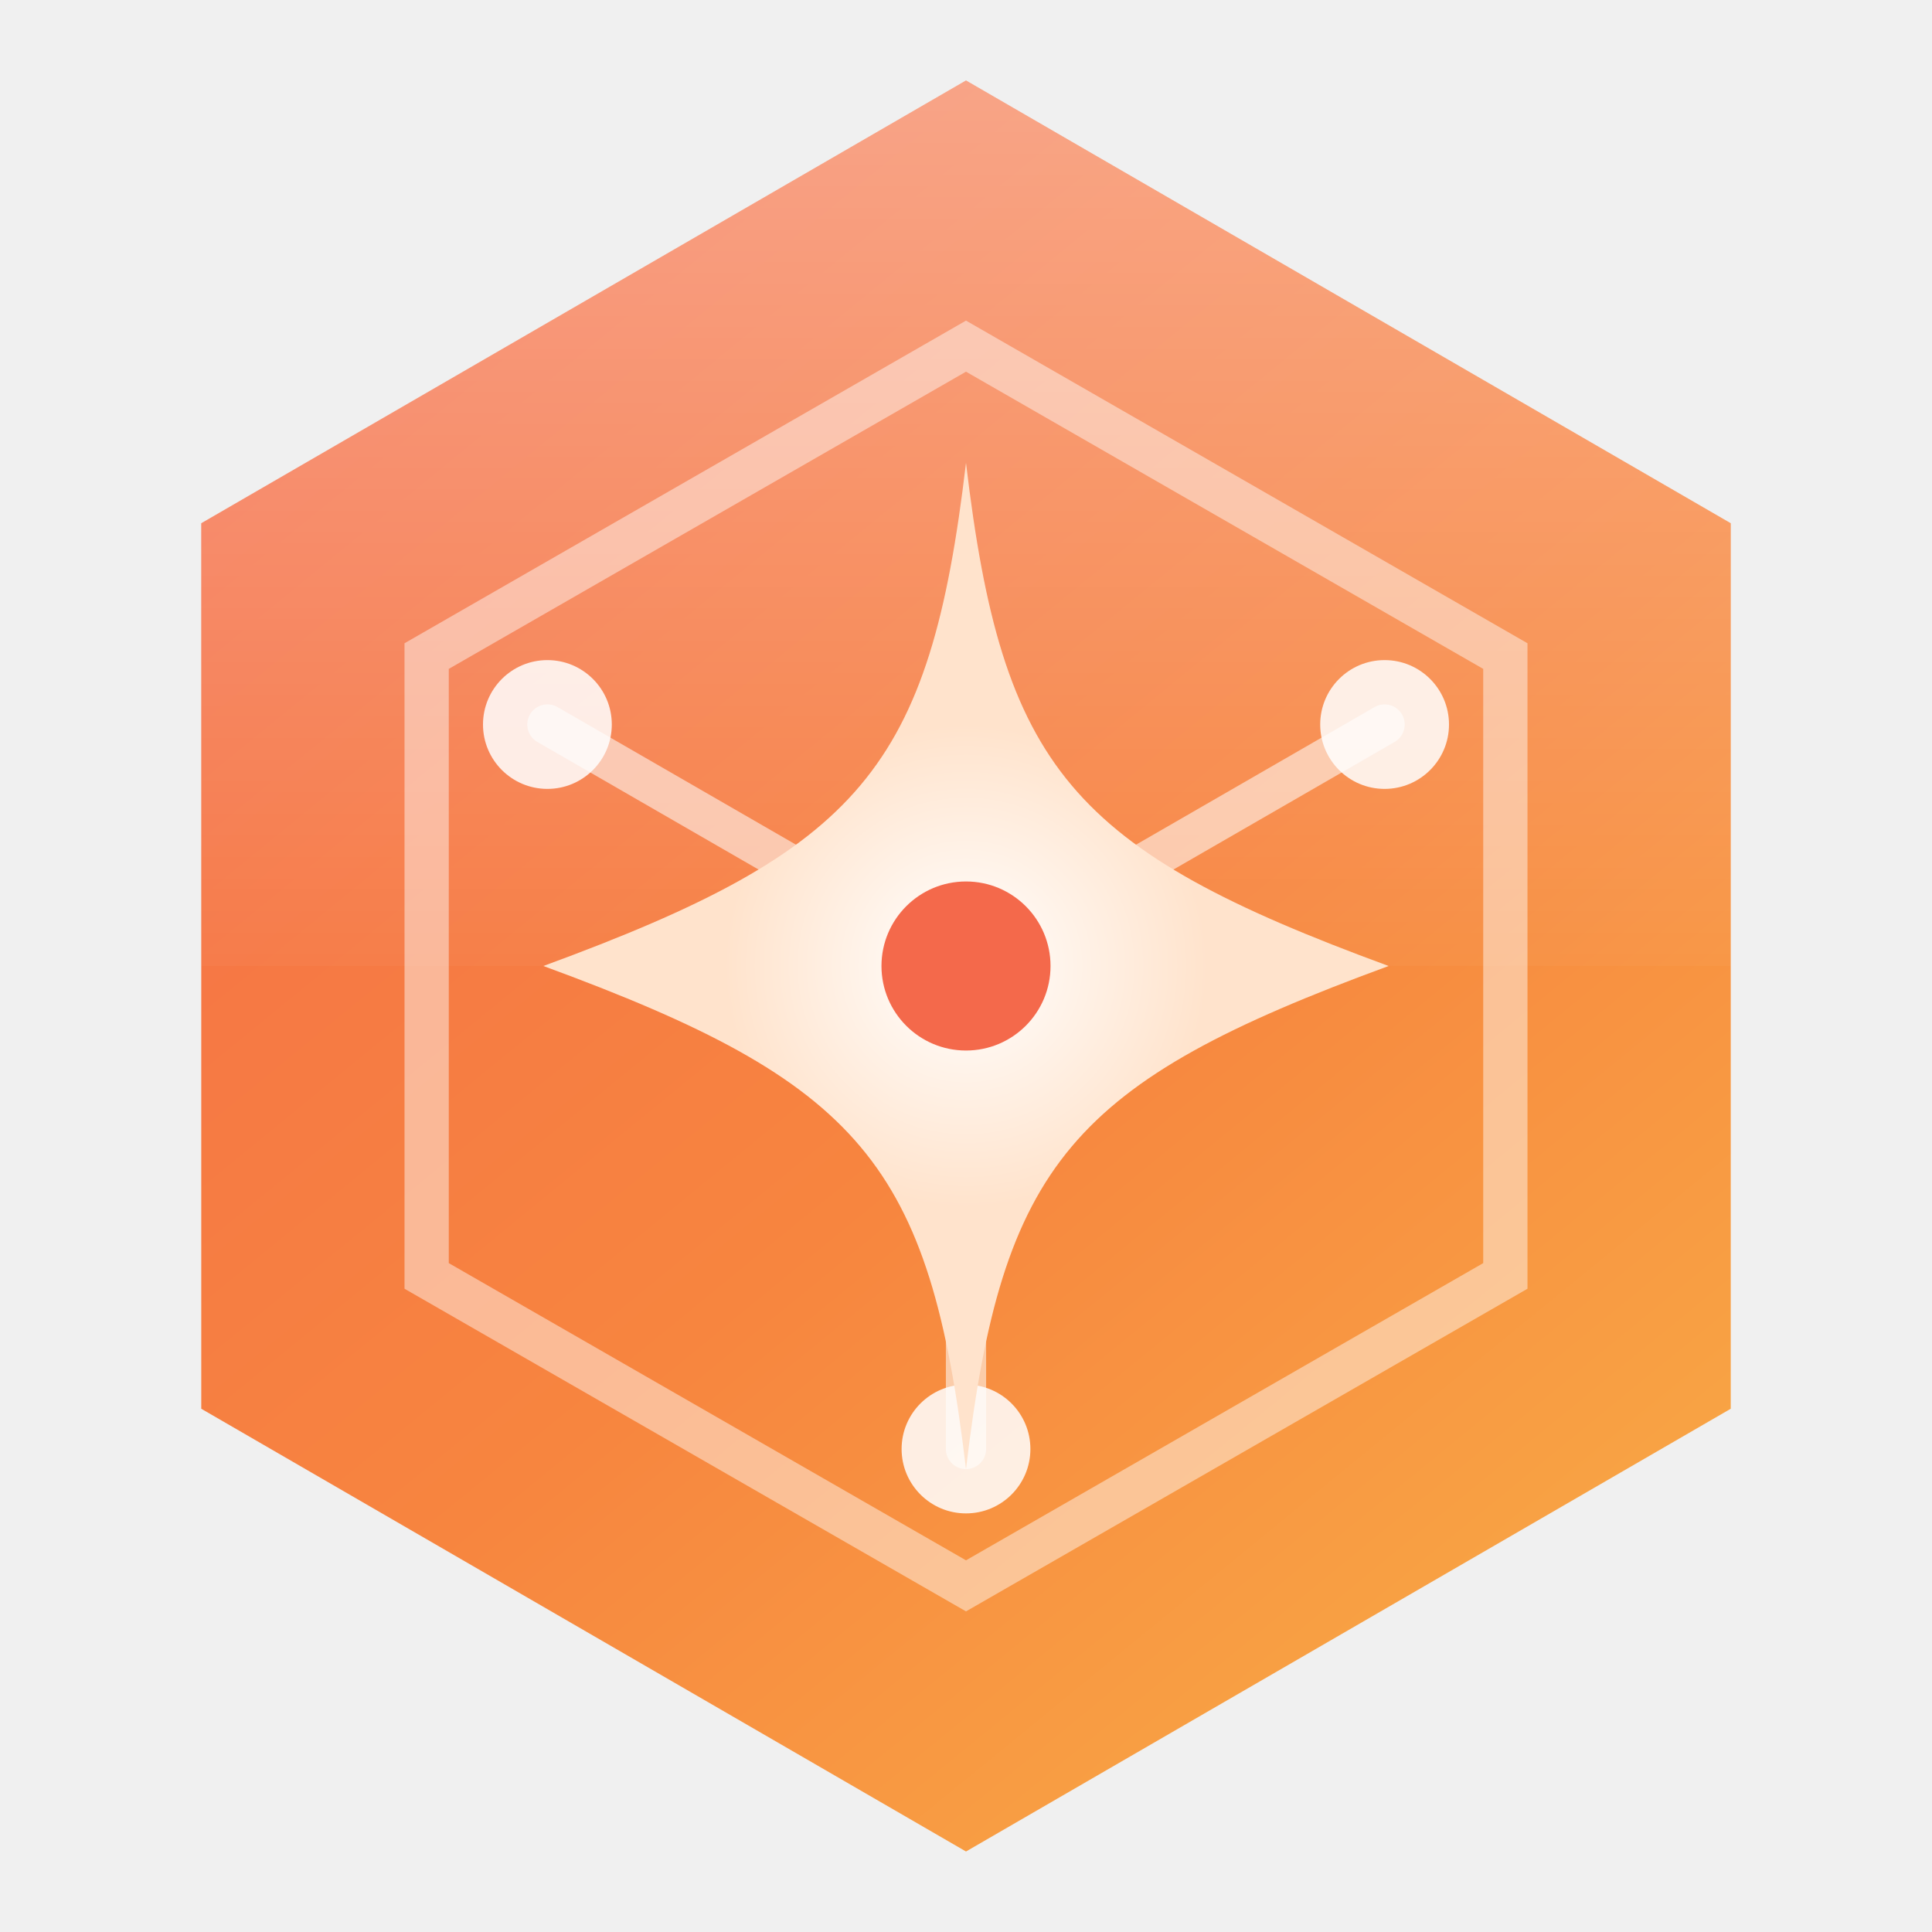
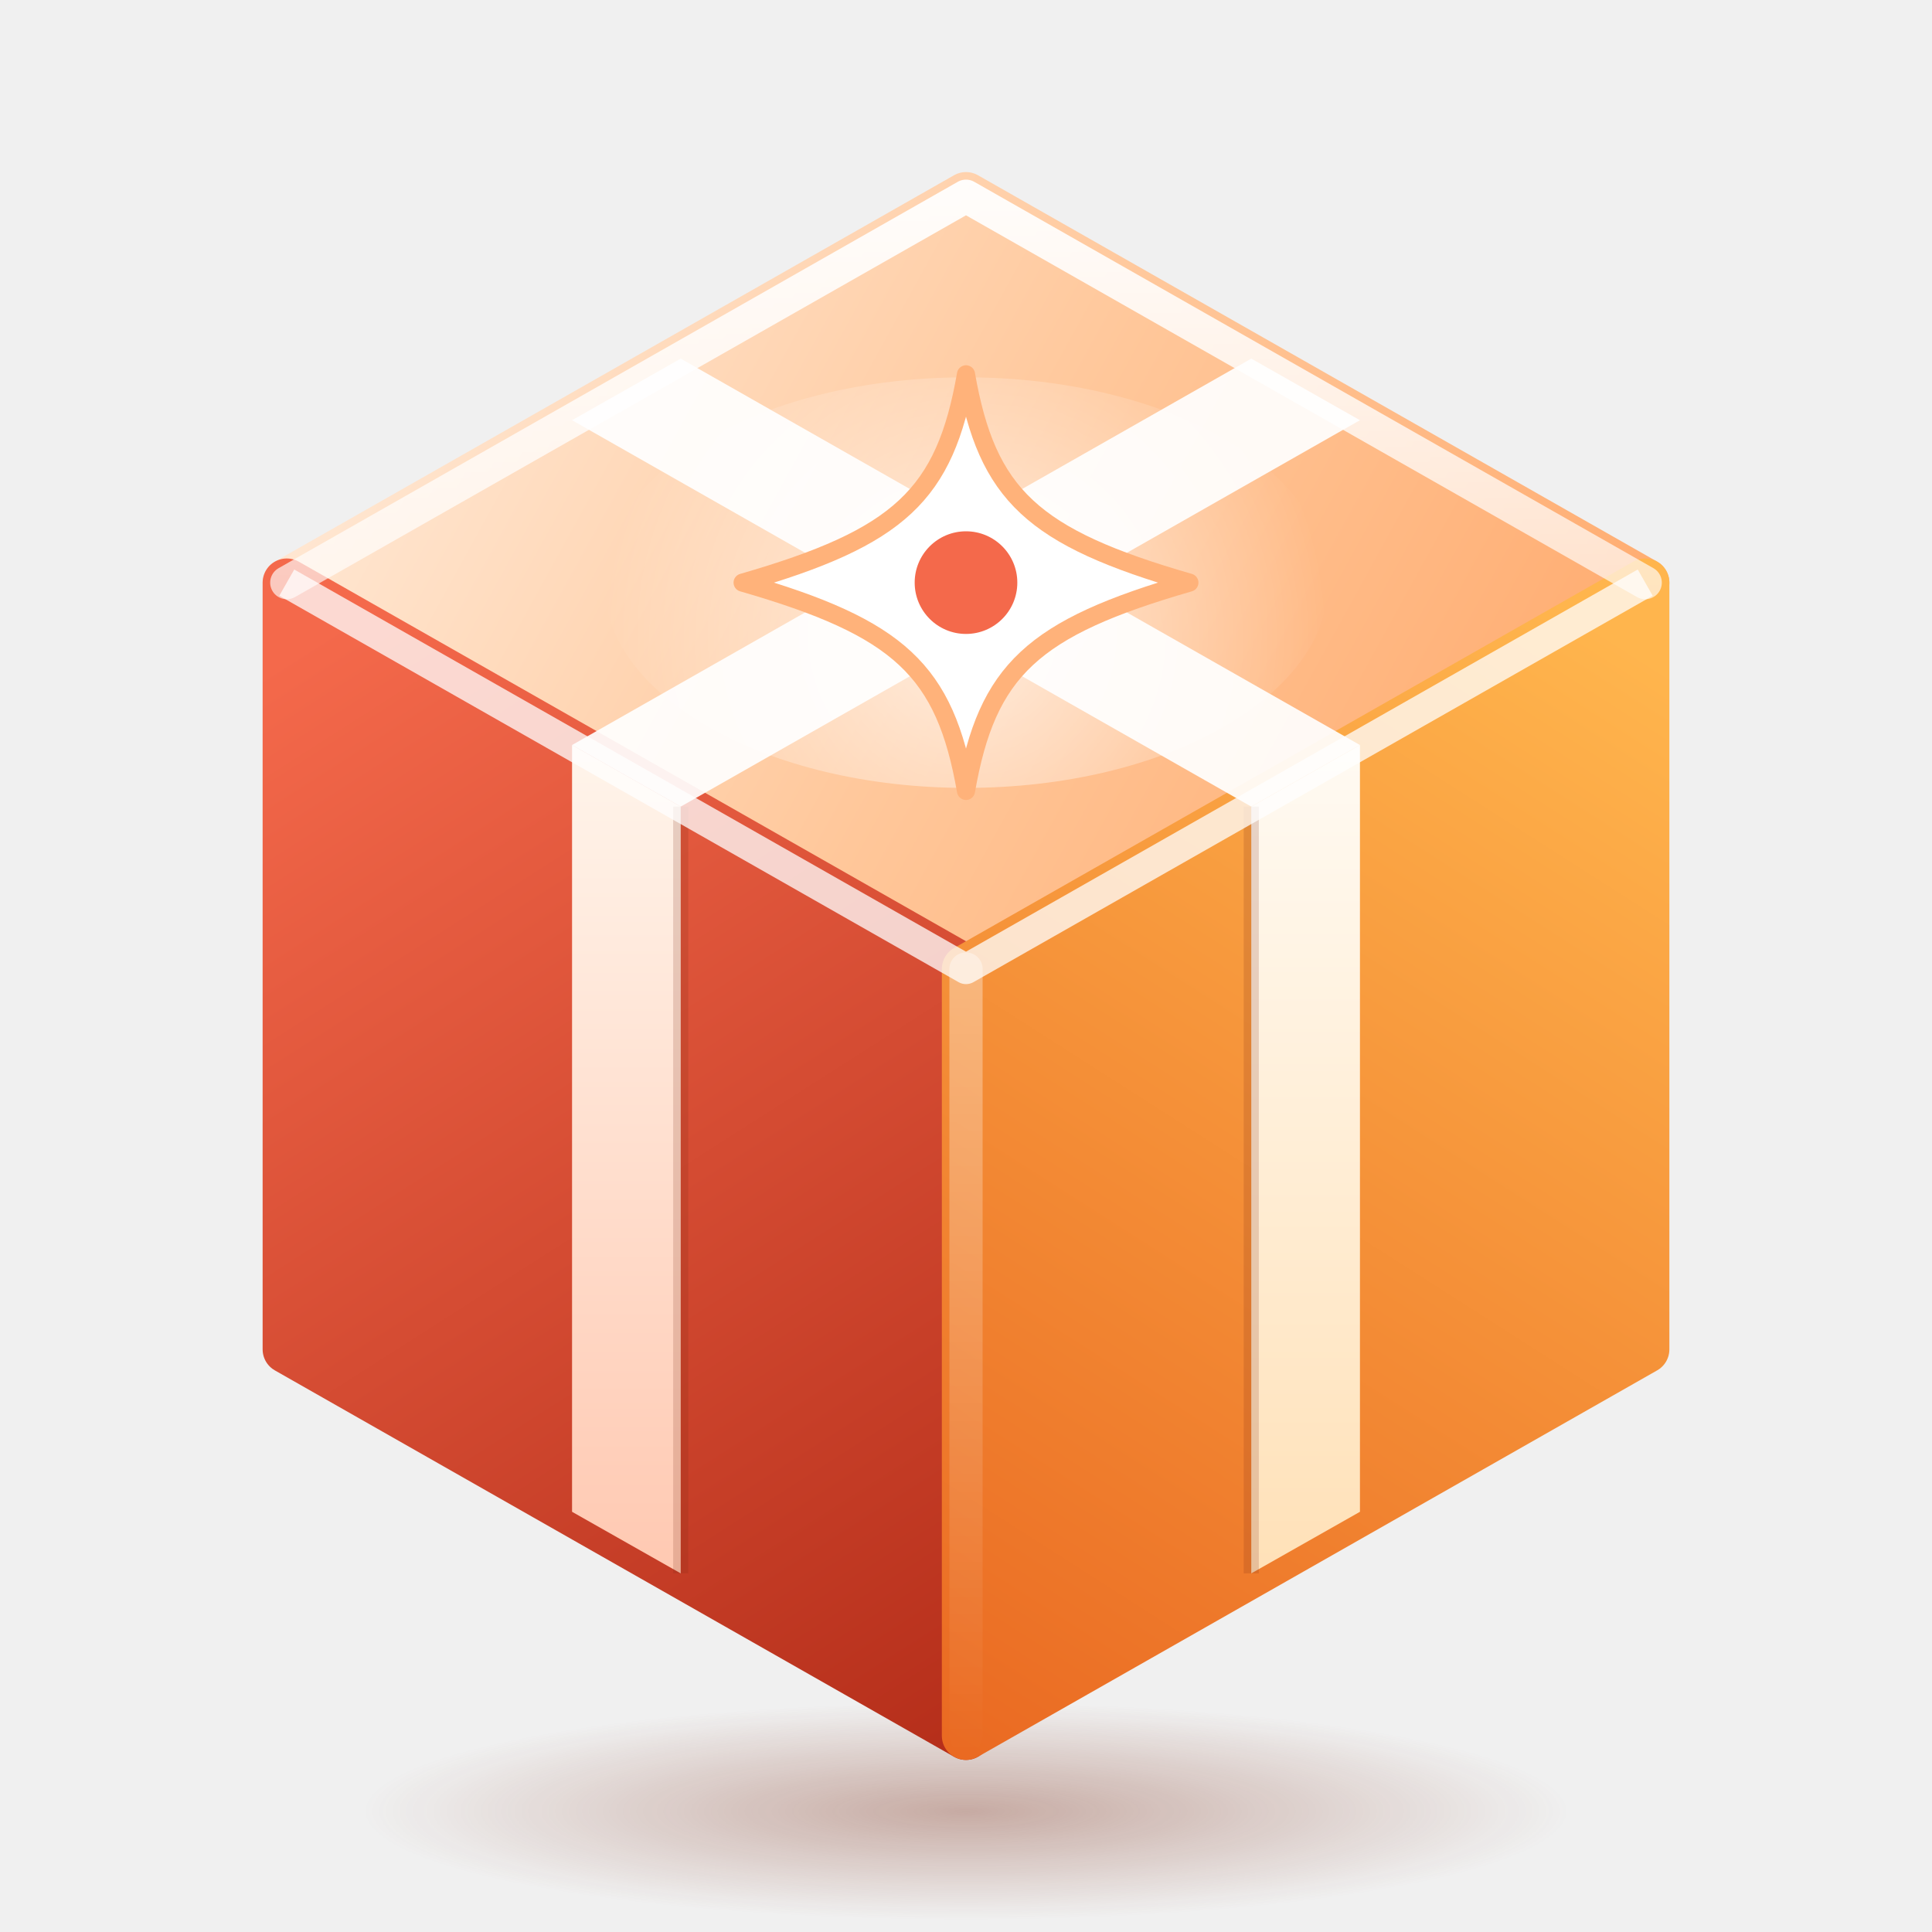
- <svg xmlns="http://www.w3.org/2000/svg" viewBox="0 0 48 48" role="img" aria-label="BT-EX5">
+ <svg xmlns="http://www.w3.org/2000/svg" viewBox="0 0 64 64" role="img" aria-label="BT-EX5">
  <defs>
-     <linearGradient id="hex" x1="6" y1="2" x2="42" y2="46" gradientUnits="userSpaceOnUse">
+     <linearGradient id="bx-top" x1="12" y1="10" x2="52" y2="32" gradientUnits="userSpaceOnUse">
+       <stop offset="0" stop-color="#ffe9d6" />
+       <stop offset="0.5" stop-color="#ffc79a" />
+       <stop offset="1" stop-color="#ffa86a" />
+     </linearGradient>
+     <linearGradient id="bx-left" x1="9" y1="22" x2="32" y2="58" gradientUnits="userSpaceOnUse">
      <stop offset="0" stop-color="#f4694b" />
-       <stop offset="0.55" stop-color="#f7853f" />
-       <stop offset="1" stop-color="#f9b046" />
+       <stop offset="1" stop-color="#b52e1a" />
    </linearGradient>
-     <linearGradient id="shine" x1="24" y1="2" x2="24" y2="26" gradientUnits="userSpaceOnUse">
-       <stop offset="0" stop-color="#fff" stop-opacity="0.35" />
+     <linearGradient id="bx-right" x1="55" y1="22" x2="32" y2="58" gradientUnits="userSpaceOnUse">
+       <stop offset="0" stop-color="#ffb54d" />
+       <stop offset="1" stop-color="#ea6a22" />
+     </linearGradient>
+     <linearGradient id="bx-rim" x1="32" y1="6" x2="32" y2="58" gradientUnits="userSpaceOnUse">
+       <stop offset="0" stop-color="#fff" stop-opacity="0.95" />
+       <stop offset="0.5" stop-color="#fff" stop-opacity="0.35" />
      <stop offset="1" stop-color="#fff" stop-opacity="0" />
    </linearGradient>
-     <radialGradient id="core" cx="24" cy="24" r="6" gradientUnits="userSpaceOnUse">
-       <stop offset="0" stop-color="#fff" />
-       <stop offset="1" stop-color="#ffe3cc" />
+     <linearGradient id="bx-ribbon-l" x1="20" y1="25" x2="20" y2="52" gradientUnits="userSpaceOnUse">
+       <stop offset="0" stop-color="#fff4ea" />
+       <stop offset="1" stop-color="#ffc9b2" />
+     </linearGradient>
+     <linearGradient id="bx-ribbon-r" x1="43" y1="25" x2="43" y2="52" gradientUnits="userSpaceOnUse">
+       <stop offset="0" stop-color="#fffaf2" />
+       <stop offset="1" stop-color="#ffe1b8" />
+     </linearGradient>
+     <radialGradient id="bx-glow" cx="32" cy="21" r="12" gradientUnits="userSpaceOnUse">
+       <stop offset="0" stop-color="#fff" stop-opacity="0.95" />
+       <stop offset="1" stop-color="#fff" stop-opacity="0" />
+     </radialGradient>
+     <radialGradient id="bx-shadow" cx="32" cy="60" r="20" gradientUnits="userSpaceOnUse" gradientTransform="matrix(1 0 0 0.18 0 49.2)">
+       <stop offset="0" stop-color="#7a2a14" stop-opacity="0.35" />
+       <stop offset="1" stop-color="#7a2a14" stop-opacity="0" />
    </radialGradient>
  </defs>
-   <path d="M24 2 43 13v22L24 46 5 35V13z" fill="url(#hex)" />
-   <path d="M24 2 43 13v11H5V13z" fill="url(#shine)" />
-   <path d="M24 8.6 37.4 16.3v15.4L24 39.4 10.6 31.7V16.3z" fill="none" stroke="#fff" stroke-opacity="0.45" stroke-width="1.1" />
-   <g stroke="#fff" stroke-opacity="0.55" stroke-width="1" stroke-linecap="round">
-     <path d="M24 24 13.6 18M24 24 34.4 18M24 24v12" />
-   </g>
-   <g fill="#fff" fill-opacity="0.85">
-     <circle cx="13.6" cy="18" r="1.6" />
-     <circle cx="34.4" cy="18" r="1.6" />
-     <circle cx="24" cy="36" r="1.6" />
-   </g>
-   <path d="M24 11.5c.9 7.6 2.6 9.6 10.5 12.5-7.9 2.9-9.6 4.9-10.5 12.5-.9-7.6-2.6-9.6-10.5-12.5 7.9-2.9 9.6-4.9 10.5-12.5z" fill="url(#core)" />
-   <circle cx="24" cy="24" r="2.1" fill="#f4694b" />
+   <ellipse cx="32" cy="60" rx="20" ry="3.6" fill="url(#bx-shadow)" />
+   <path d="M32 6.5 54.5 19.3 32 32.1 9.5 19.3Z" fill="url(#bx-top)" stroke="url(#bx-top)" stroke-width="1.6" stroke-linejoin="round" />
+   <path d="M9.5 19.3 32 32.1v25.4L9.5 44.7Z" fill="url(#bx-left)" stroke="url(#bx-left)" stroke-width="1.6" stroke-linejoin="round" />
+   <path d="M54.5 19.3 32 32.1v25.4l22.5-12.8Z" fill="url(#bx-right)" stroke="url(#bx-right)" stroke-width="1.6" stroke-linejoin="round" />
+   <path d="M18.95 24.68 22.55 26.72v25.4l-3.6-2.04Z" fill="url(#bx-ribbon-l)" />
+   <path d="M41.45 26.72 45.05 24.68v25.4l-3.6 2.04Z" fill="url(#bx-ribbon-r)" />
+   <path d="M18.95 24.68 22.55 26.72 45.05 13.92 41.45 11.88Z" fill="#fff" fill-opacity="0.92" />
+   <path d="M41.45 26.72 45.05 24.68 22.55 11.88 18.95 13.92Z" fill="#fff" fill-opacity="0.92" />
+   <path d="M22.55 26.72v25.4M41.45 26.72v25.4" stroke="#7a2a14" stroke-opacity="0.18" stroke-width="0.5" />
+   <path d="M9.5 19.3 32 6.5l22.5 12.8M32 32.1v25.4" fill="none" stroke="url(#bx-rim)" stroke-width="1.1" stroke-linejoin="round" stroke-linecap="round" />
+   <path d="M9.5 19.3 32 32.1 54.5 19.3" fill="none" stroke="#fff" stroke-opacity="0.75" stroke-width="1" stroke-linejoin="round" />
+   <ellipse cx="32" cy="19.3" rx="12" ry="6.8" fill="url(#bx-glow)" opacity="0.7" />
+   <path d="M32 12.4c.7 4 2.2 5.4 7.4 6.9-5.2 1.5-6.7 2.9-7.4 6.9-.7-4-2.2-5.4-7.4-6.9 5.2-1.5 6.7-2.9 7.4-6.9Z" fill="#fff" stroke="#ffb27a" stroke-width="0.6" stroke-linejoin="round" />
+   <circle cx="32" cy="19.3" r="1.7" fill="#f4694b" />
</svg>
